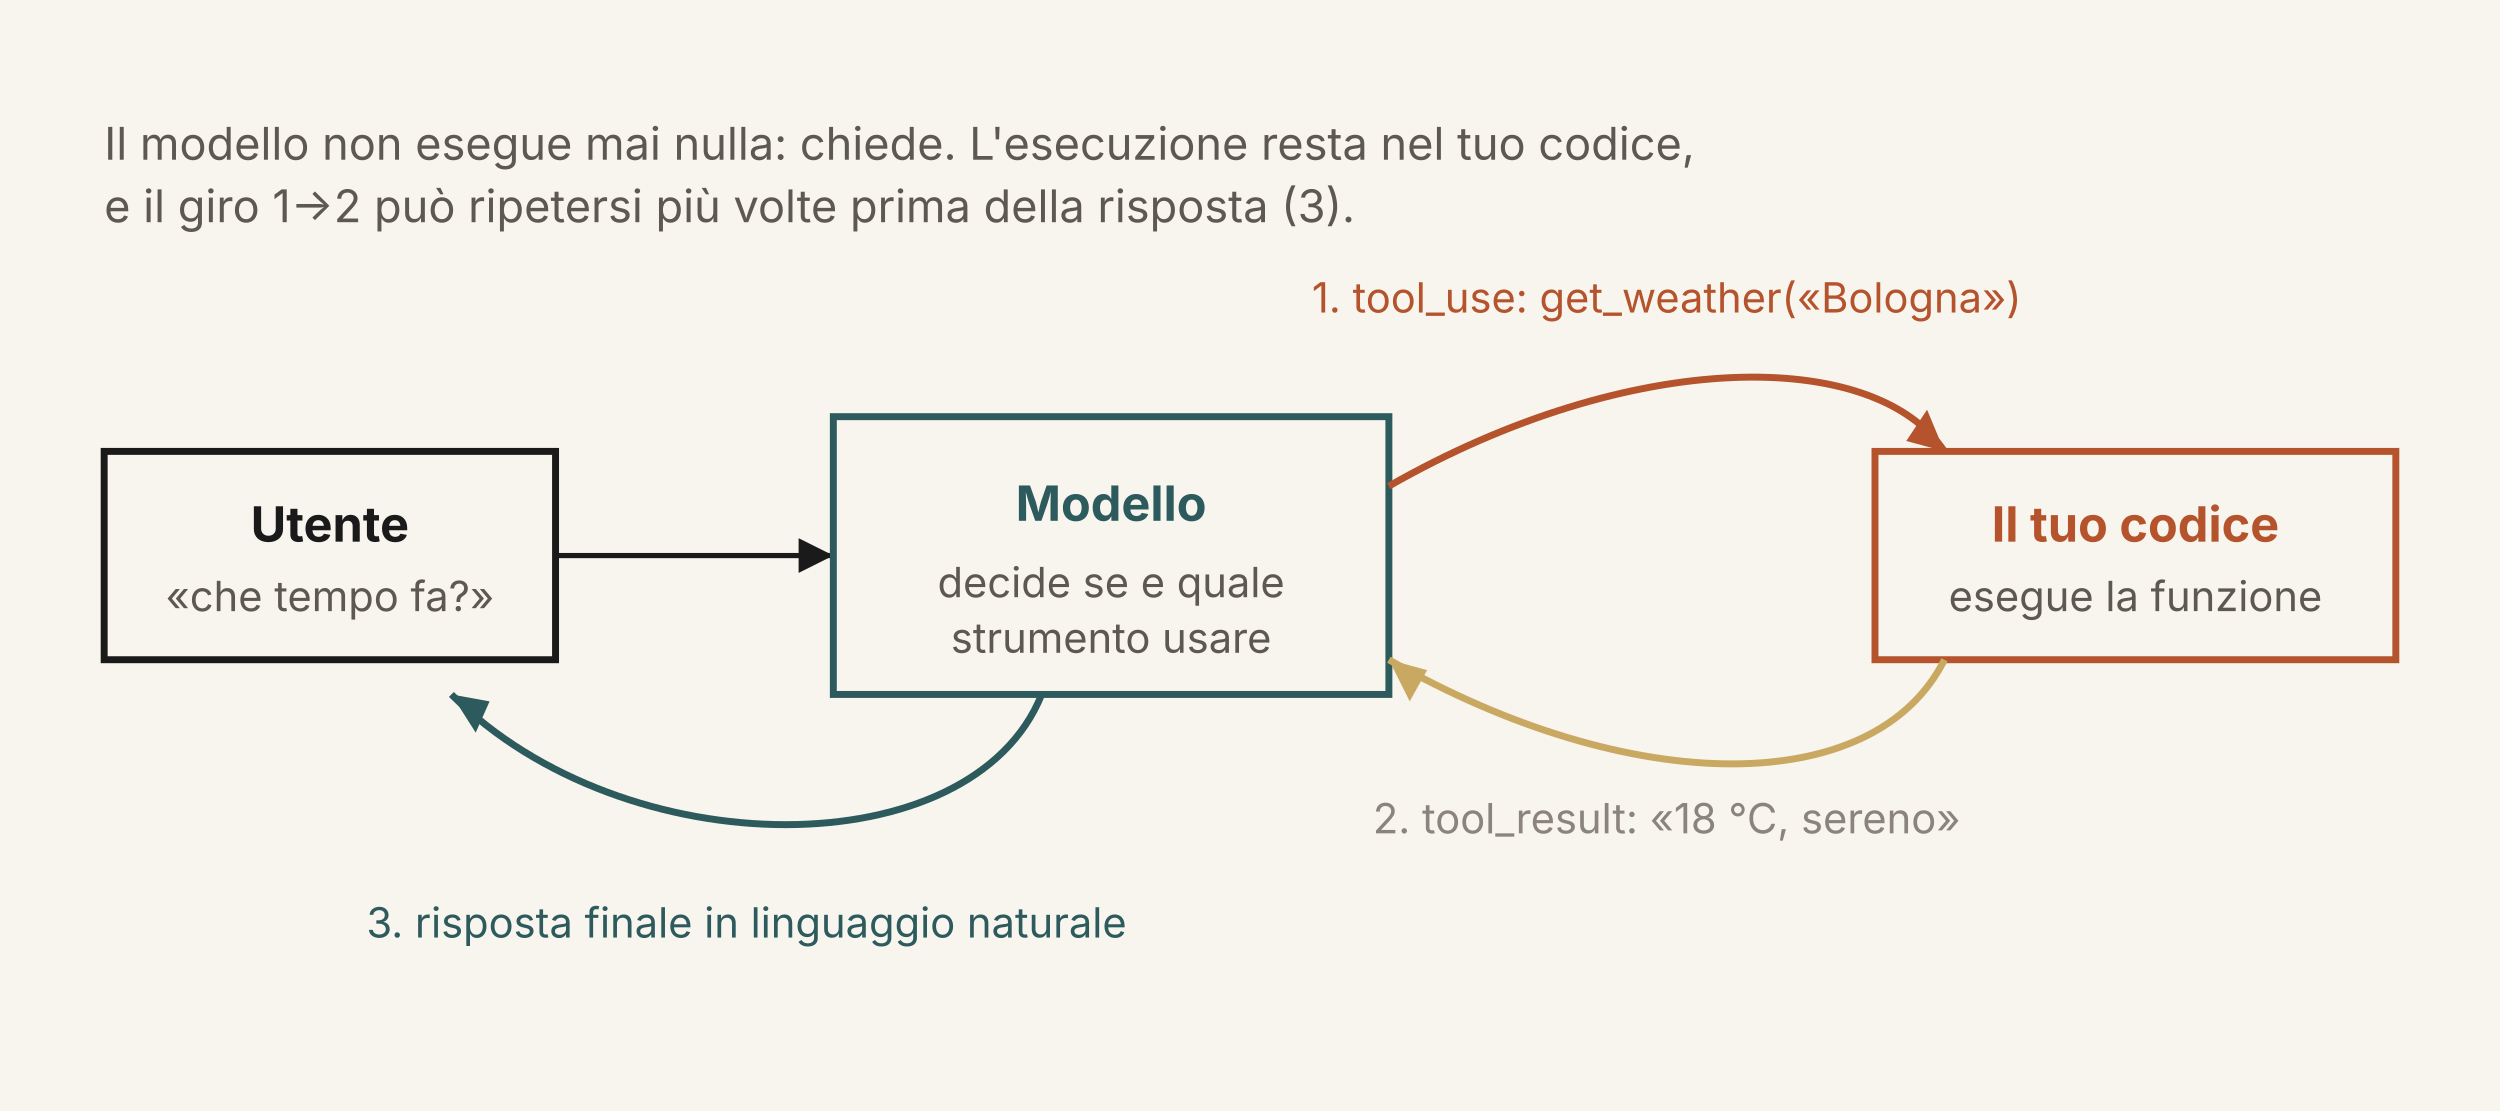
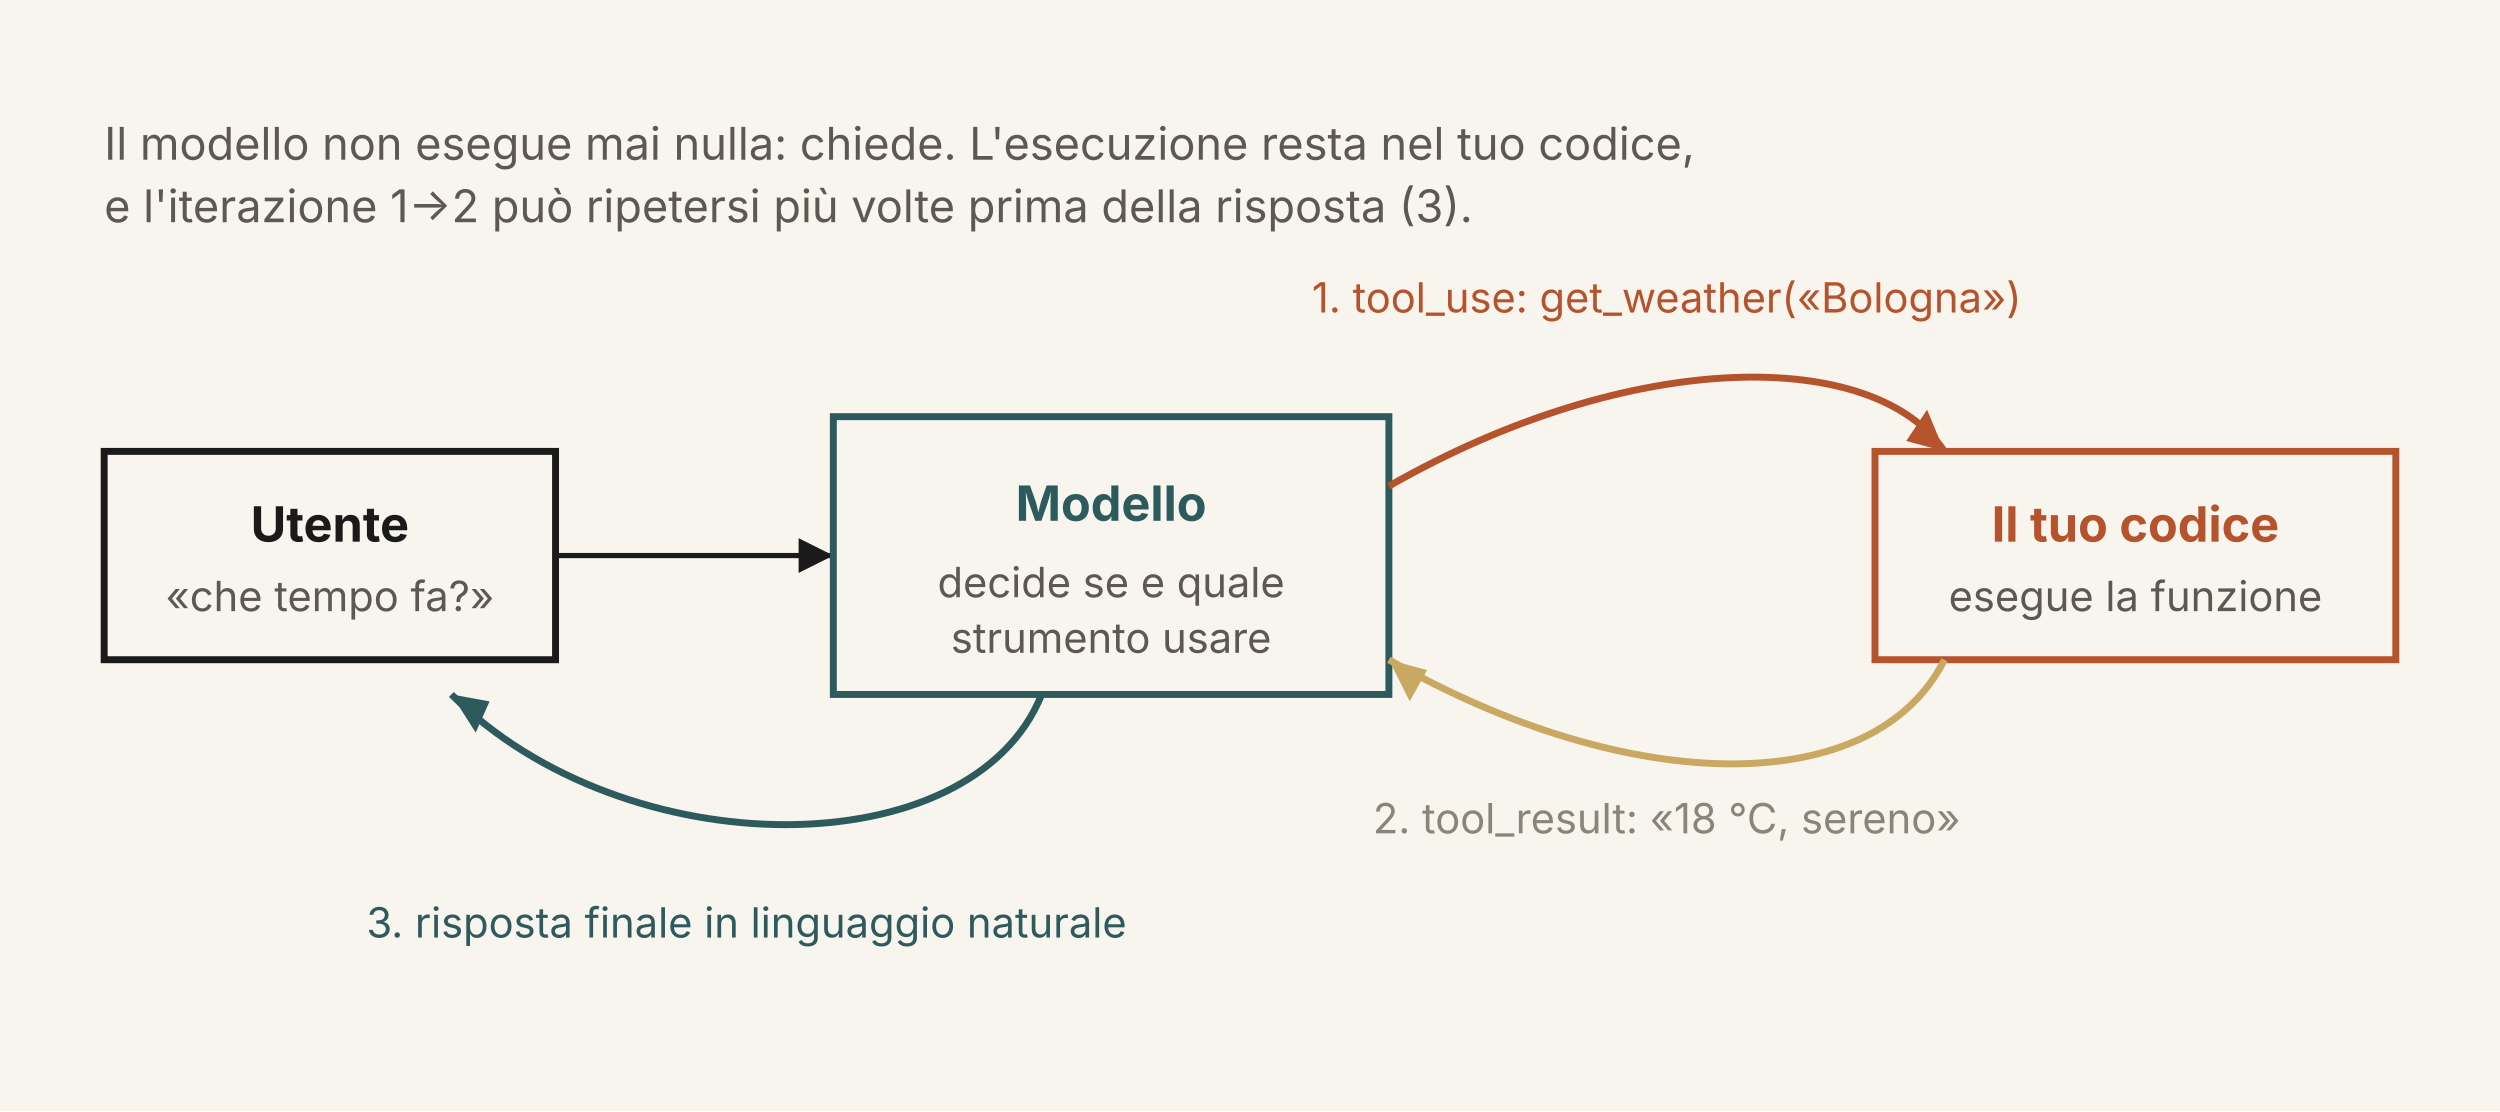
<svg xmlns="http://www.w3.org/2000/svg" viewBox="0 0 720 320" width="100%" role="img" aria-label="Schema del loop di function calling: richiesta, tool, risposta">
  <rect x="0" y="0" width="720" height="320" fill="#F8F5EE" />
  <rect x="30" y="130" width="130" height="60" fill="#F8F5EE" stroke="#1A1A1A" stroke-width="2" />
  <text x="95" y="156" font-family="Inter, system-ui, sans-serif" font-size="14" fill="#1A1A1A" text-anchor="middle" font-weight="bold">Utente</text>
  <text x="95" y="176" font-family="Inter, system-ui, sans-serif" font-size="12" fill="#5E5852" text-anchor="middle">«che tempo fa?»</text>
  <line x1="160" y1="160" x2="240" y2="160" stroke="#1A1A1A" stroke-width="1.5" />
  <polygon points="240,160 230,155 230,165" fill="#1A1A1A" />
  <rect x="240" y="120" width="160" height="80" fill="#F8F5EE" stroke="#2D5A5C" stroke-width="2" />
  <text x="320" y="150" font-family="Inter, system-ui, sans-serif" font-size="14" fill="#2D5A5C" text-anchor="middle" font-weight="bold">Modello</text>
  <text x="320" y="172" font-family="Inter, system-ui, sans-serif" font-size="12" fill="#5E5852" text-anchor="middle">decide se e quale</text>
  <text x="320" y="188" font-family="Inter, system-ui, sans-serif" font-size="12" fill="#5E5852" text-anchor="middle">strumento usare</text>
  <path d="M 400 140 C 470 100 540 100 560 130" fill="none" stroke="#B5532C" stroke-width="2" />
  <polygon points="560,130 549,127 555,118" fill="#B5532C" />
  <text x="480" y="90" font-family="Inter, system-ui, sans-serif" font-size="12" fill="#B5532C" text-anchor="middle">1. tool_use: get_weather(«Bologna»)</text>
  <rect x="540" y="130" width="150" height="60" fill="#F8F5EE" stroke="#B5532C" stroke-width="2" />
  <text x="615" y="156" font-family="Inter, system-ui, sans-serif" font-size="14" fill="#B5532C" text-anchor="middle" font-weight="bold">Il tuo codice</text>
  <text x="615" y="176" font-family="Inter, system-ui, sans-serif" font-size="12" fill="#5E5852" text-anchor="middle">esegue la funzione</text>
  <path d="M 560 190 C 540 230 470 230 400 190" fill="none" stroke="#C9A961" stroke-width="2" />
  <polygon points="400,190 411,193 406,202" fill="#C9A961" />
  <text x="480" y="240" font-family="Inter, system-ui, sans-serif" font-size="12" fill="#8B847C" text-anchor="middle">2. tool_result: «18 °C, sereno»</text>
  <path d="M 300 200 C 280 250 180 250 130 200" fill="none" stroke="#2D5A5C" stroke-width="2" />
  <polygon points="130,200 141,202 137,211" fill="#2D5A5C" />
  <text x="215" y="270" font-family="Inter, system-ui, sans-serif" font-size="12" fill="#2D5A5C" text-anchor="middle">3. risposta finale in linguaggio naturale</text>
  <text x="30" y="46" font-family="Inter, system-ui, sans-serif" font-size="13" fill="#5E5852">Il modello non esegue mai nulla: chiede. L'esecuzione resta nel tuo codice,</text>
-   <text x="30" y="64" font-family="Inter, system-ui, sans-serif" font-size="13" fill="#5E5852">e il giro 1→2 può ripetersi più volte prima della risposta (3).</text>
+   <text x="30" y="64" font-family="Inter, system-ui, sans-serif" font-size="13" fill="#5E5852">e l'iterazione 1→2 può ripetersi più volte prima della risposta (3).</text>
</svg>
